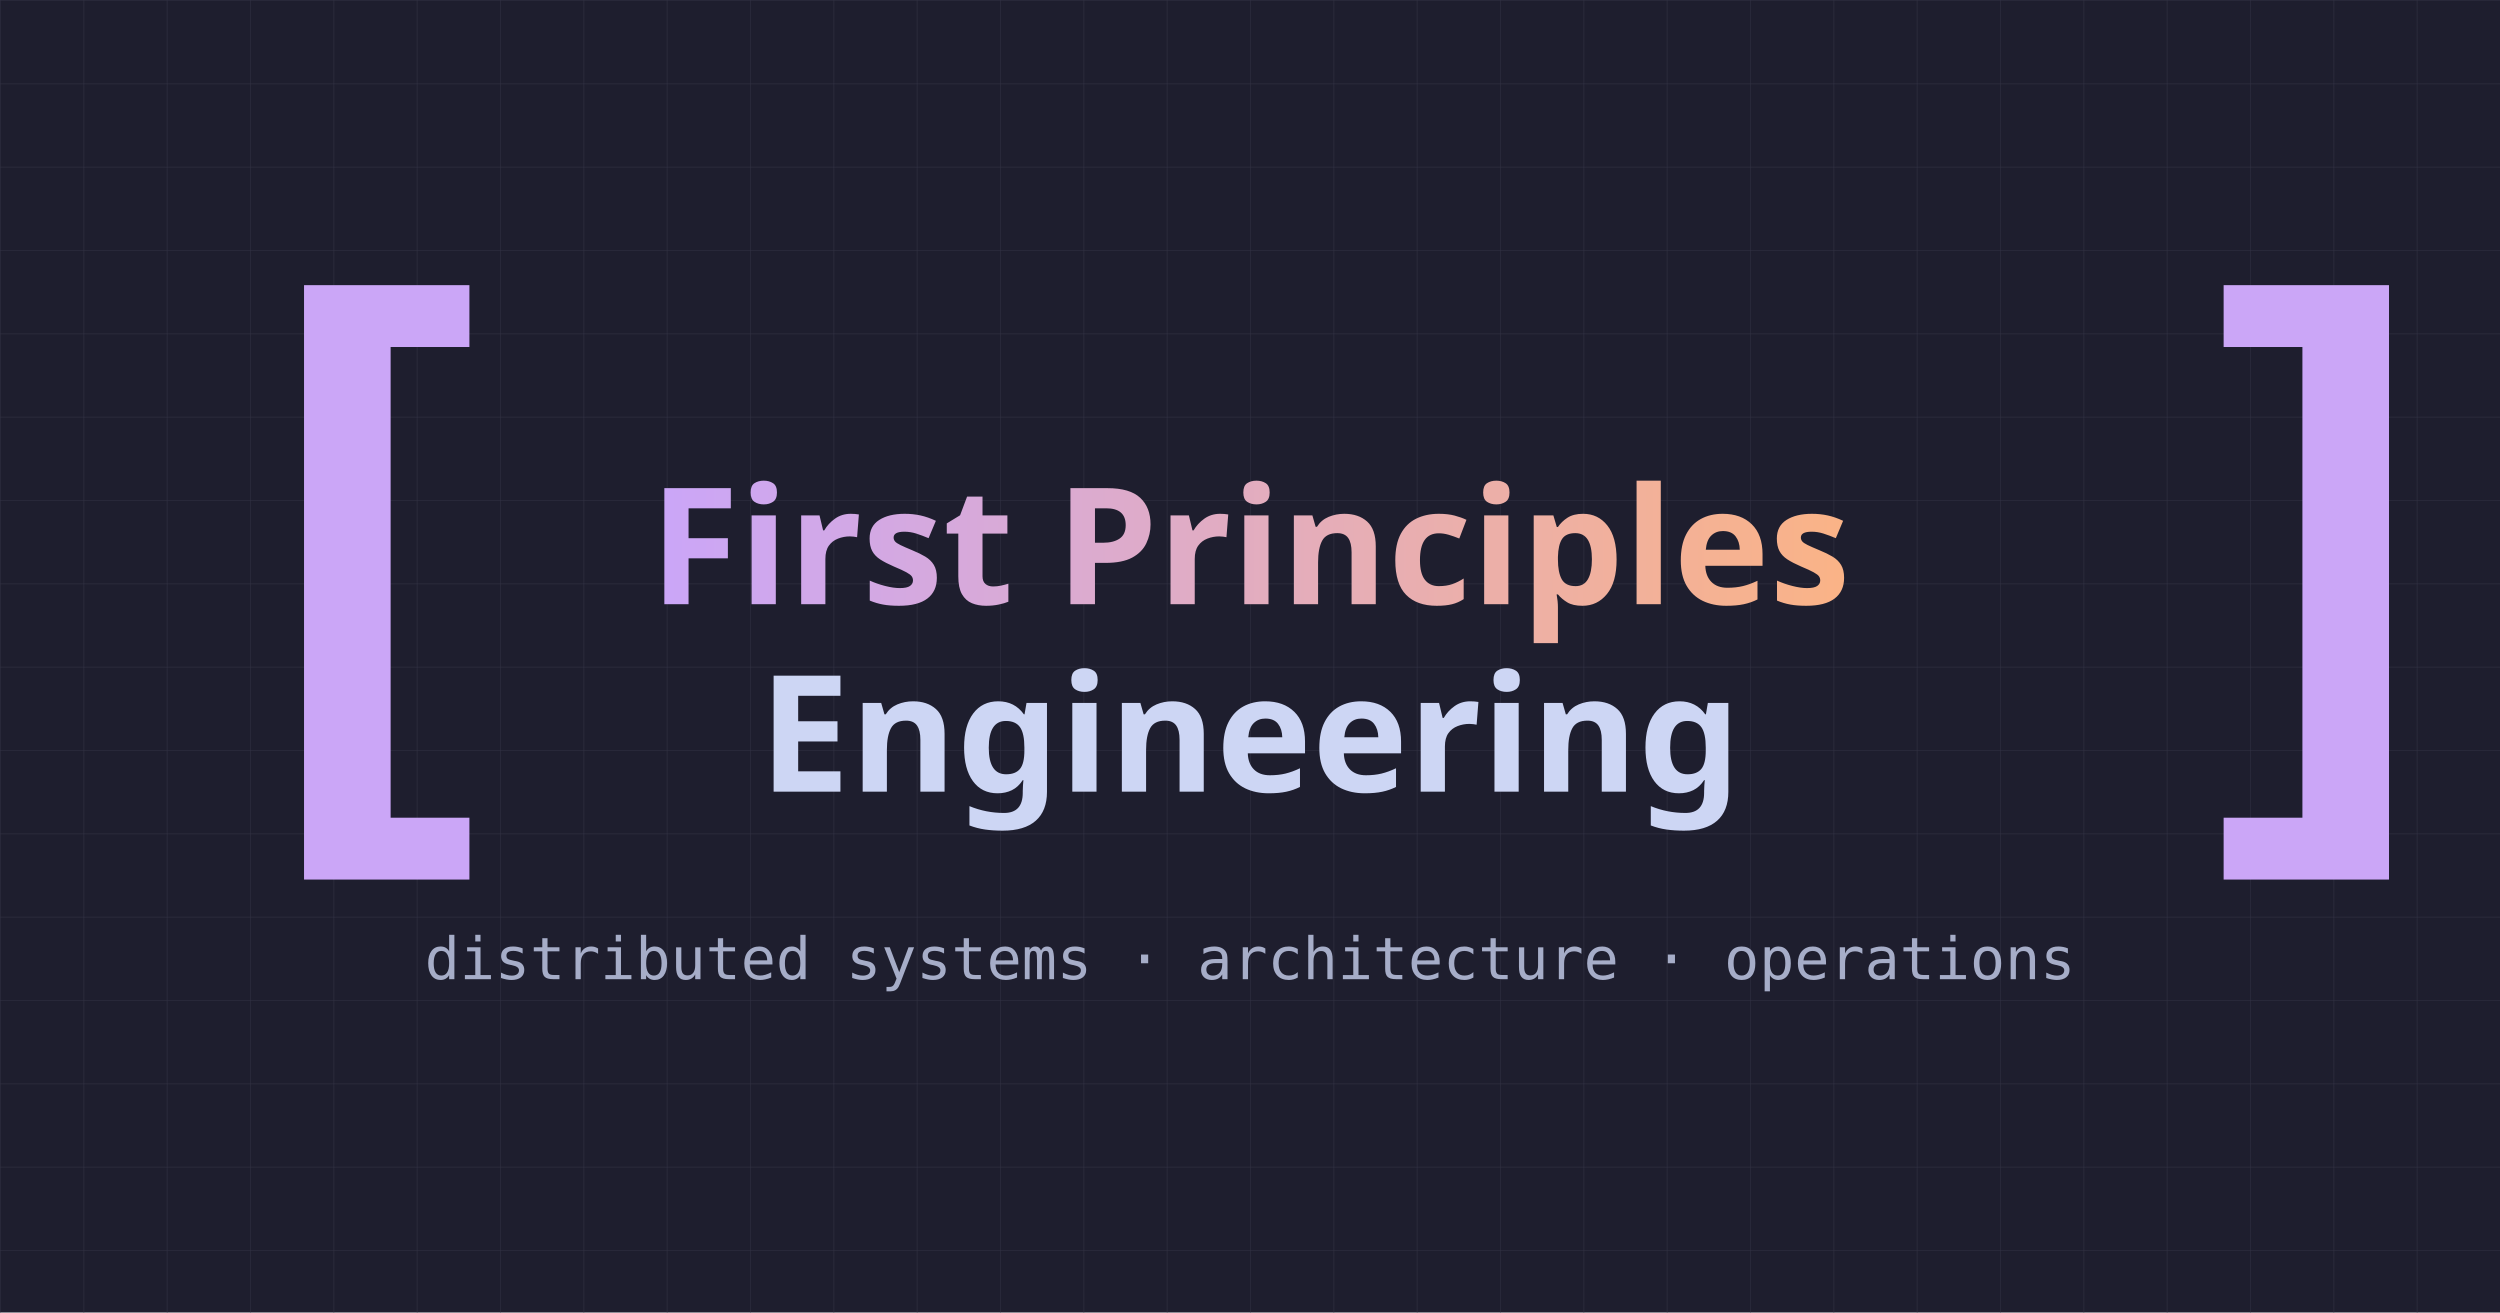
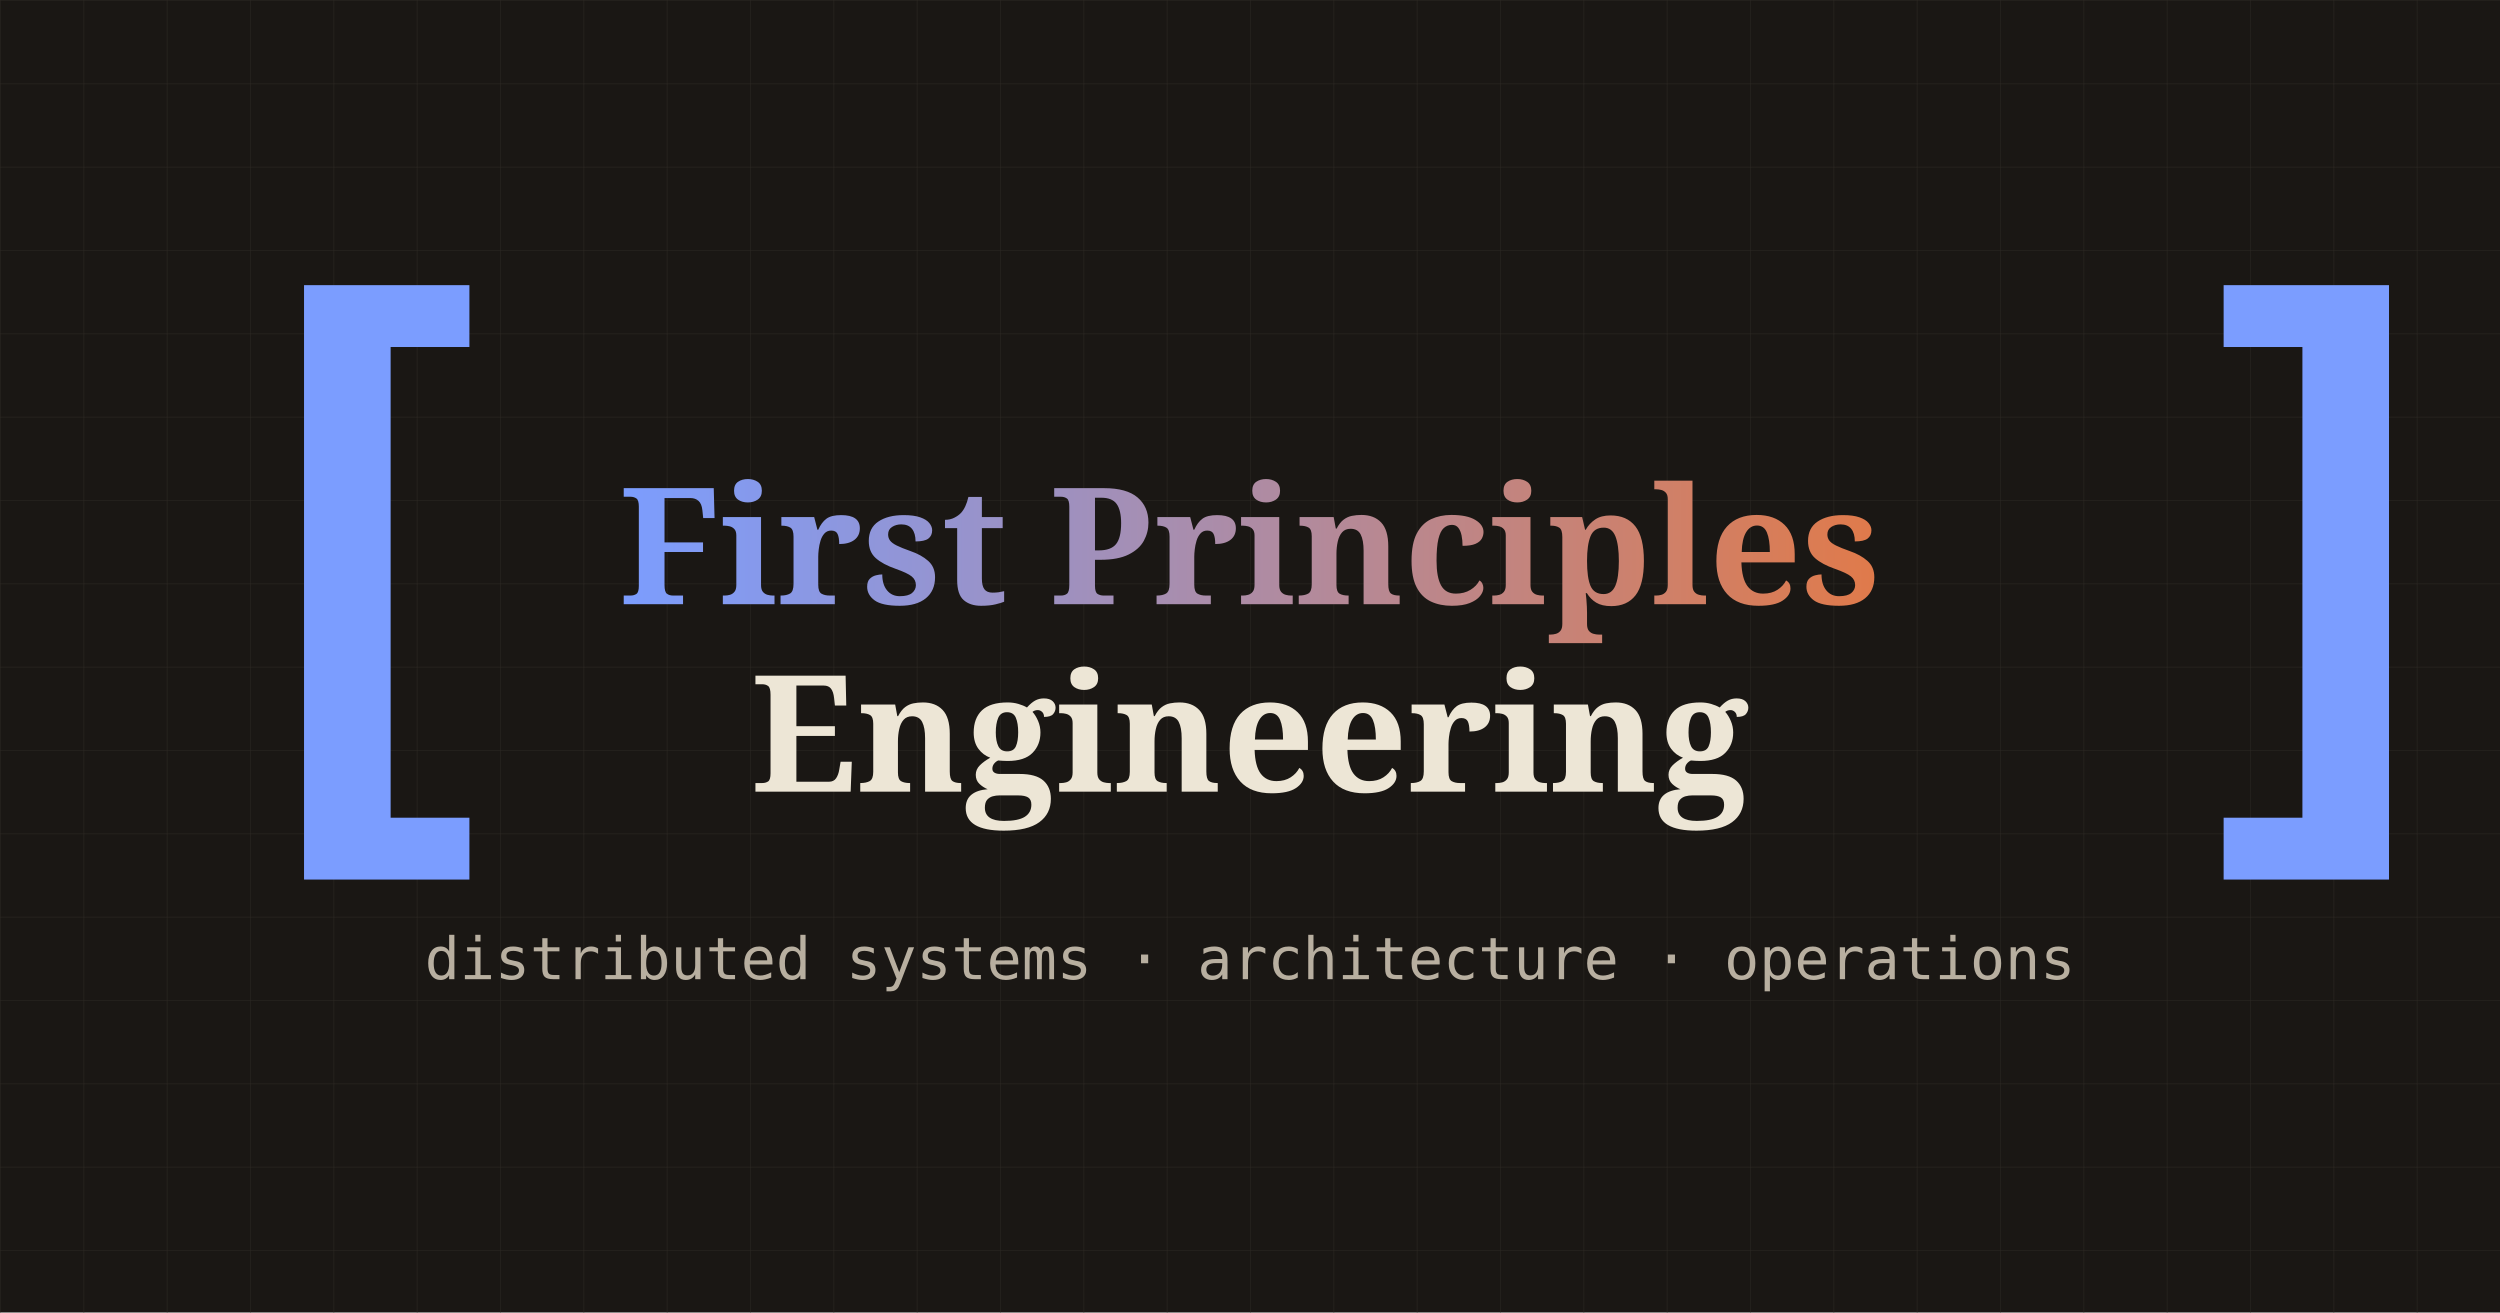
<svg xmlns="http://www.w3.org/2000/svg" viewBox="0 0 1200 630" width="1200" height="630">
  <defs>
    <linearGradient id="accent" x1="0" y1="0" x2="1" y2="0">
-       <stop offset="0%" stop-color="#cba6f7" />
-       <stop offset="100%" stop-color="#fab387" />
+       <stop offset="0%" stop-color="#7b9dff" />
+       <stop offset="100%" stop-color="#e07a4a" />
    </linearGradient>
    <pattern id="grid" width="40" height="40" patternUnits="userSpaceOnUse">
-       <path d="M 40 0 L 0 0 0 40" fill="none" stroke="#313244" stroke-width="0.5" />
+       <path d="M 40 0 L 0 0 0 40" fill="none" stroke="#2c2823" stroke-width="0.5" />
    </pattern>
  </defs>
-   <rect width="1200" height="630" fill="#1e1e2e" />
+   <rect width="1200" height="630" fill="#1a1714" />
  <rect width="1200" height="630" fill="url(#grid)" />
-   <g fill="#cdd6f4">
-     <text x="80" y="380" font-size="320" font-weight="700" fill="#cba6f7" font-family="'JetBrains Mono', monospace">[</text>
-     <text x="1020" y="380" font-size="320" font-weight="700" fill="#cba6f7" font-family="'JetBrains Mono', monospace">]</text>
-     <text x="600" y="290" font-size="78" font-weight="700" text-anchor="middle" fill="url(#accent)" font-family="'Lexend Deca', sans-serif">First Principles</text>
-     <text x="600" y="380" font-size="78" font-weight="700" text-anchor="middle" fill="#cdd6f4" font-family="'Lexend Deca', sans-serif">Engineering</text>
-     <text x="600" y="470" font-size="28" font-weight="400" text-anchor="middle" fill="#a6adc8" font-family="'JetBrains Mono', monospace">distributed systems · architecture · operations</text>
+   <g fill="#ede6d6">
+     <text x="80" y="380" font-size="320" font-weight="700" fill="#7b9dff" font-family="'IBM Plex Mono', ui-monospace, monospace">[</text>
+     <text x="1020" y="380" font-size="320" font-weight="700" fill="#7b9dff" font-family="'IBM Plex Mono', ui-monospace, monospace">]</text>
+     <text x="600" y="290" font-size="78" font-weight="700" text-anchor="middle" fill="url(#accent)" font-family="'Fraunces', Georgia, serif">First Principles</text>
+     <text x="600" y="380" font-size="78" font-weight="700" text-anchor="middle" fill="#ede6d6" font-family="'Fraunces', Georgia, serif">Engineering</text>
+     <text x="600" y="470" font-size="28" font-weight="400" text-anchor="middle" fill="#b8afa0" font-family="'IBM Plex Mono', ui-monospace, monospace">distributed systems · architecture · operations</text>
  </g>
</svg>
